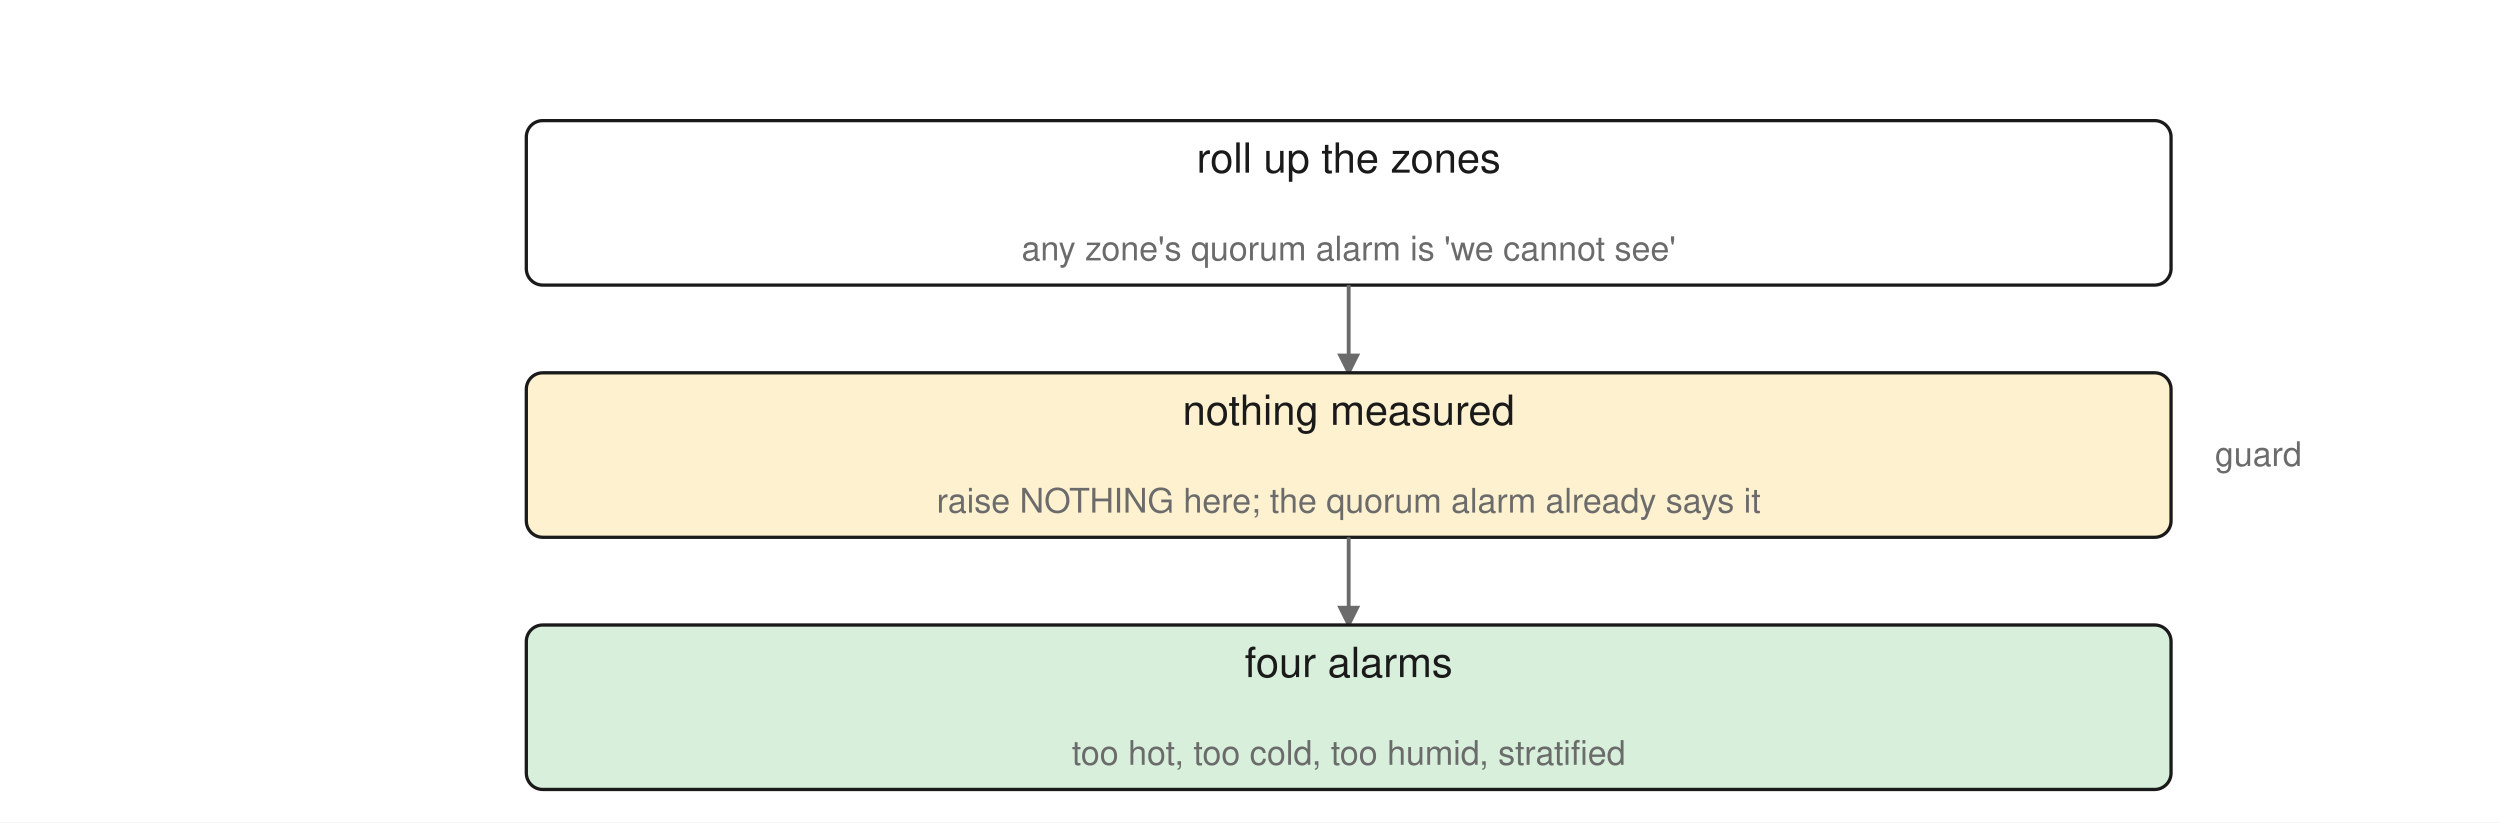
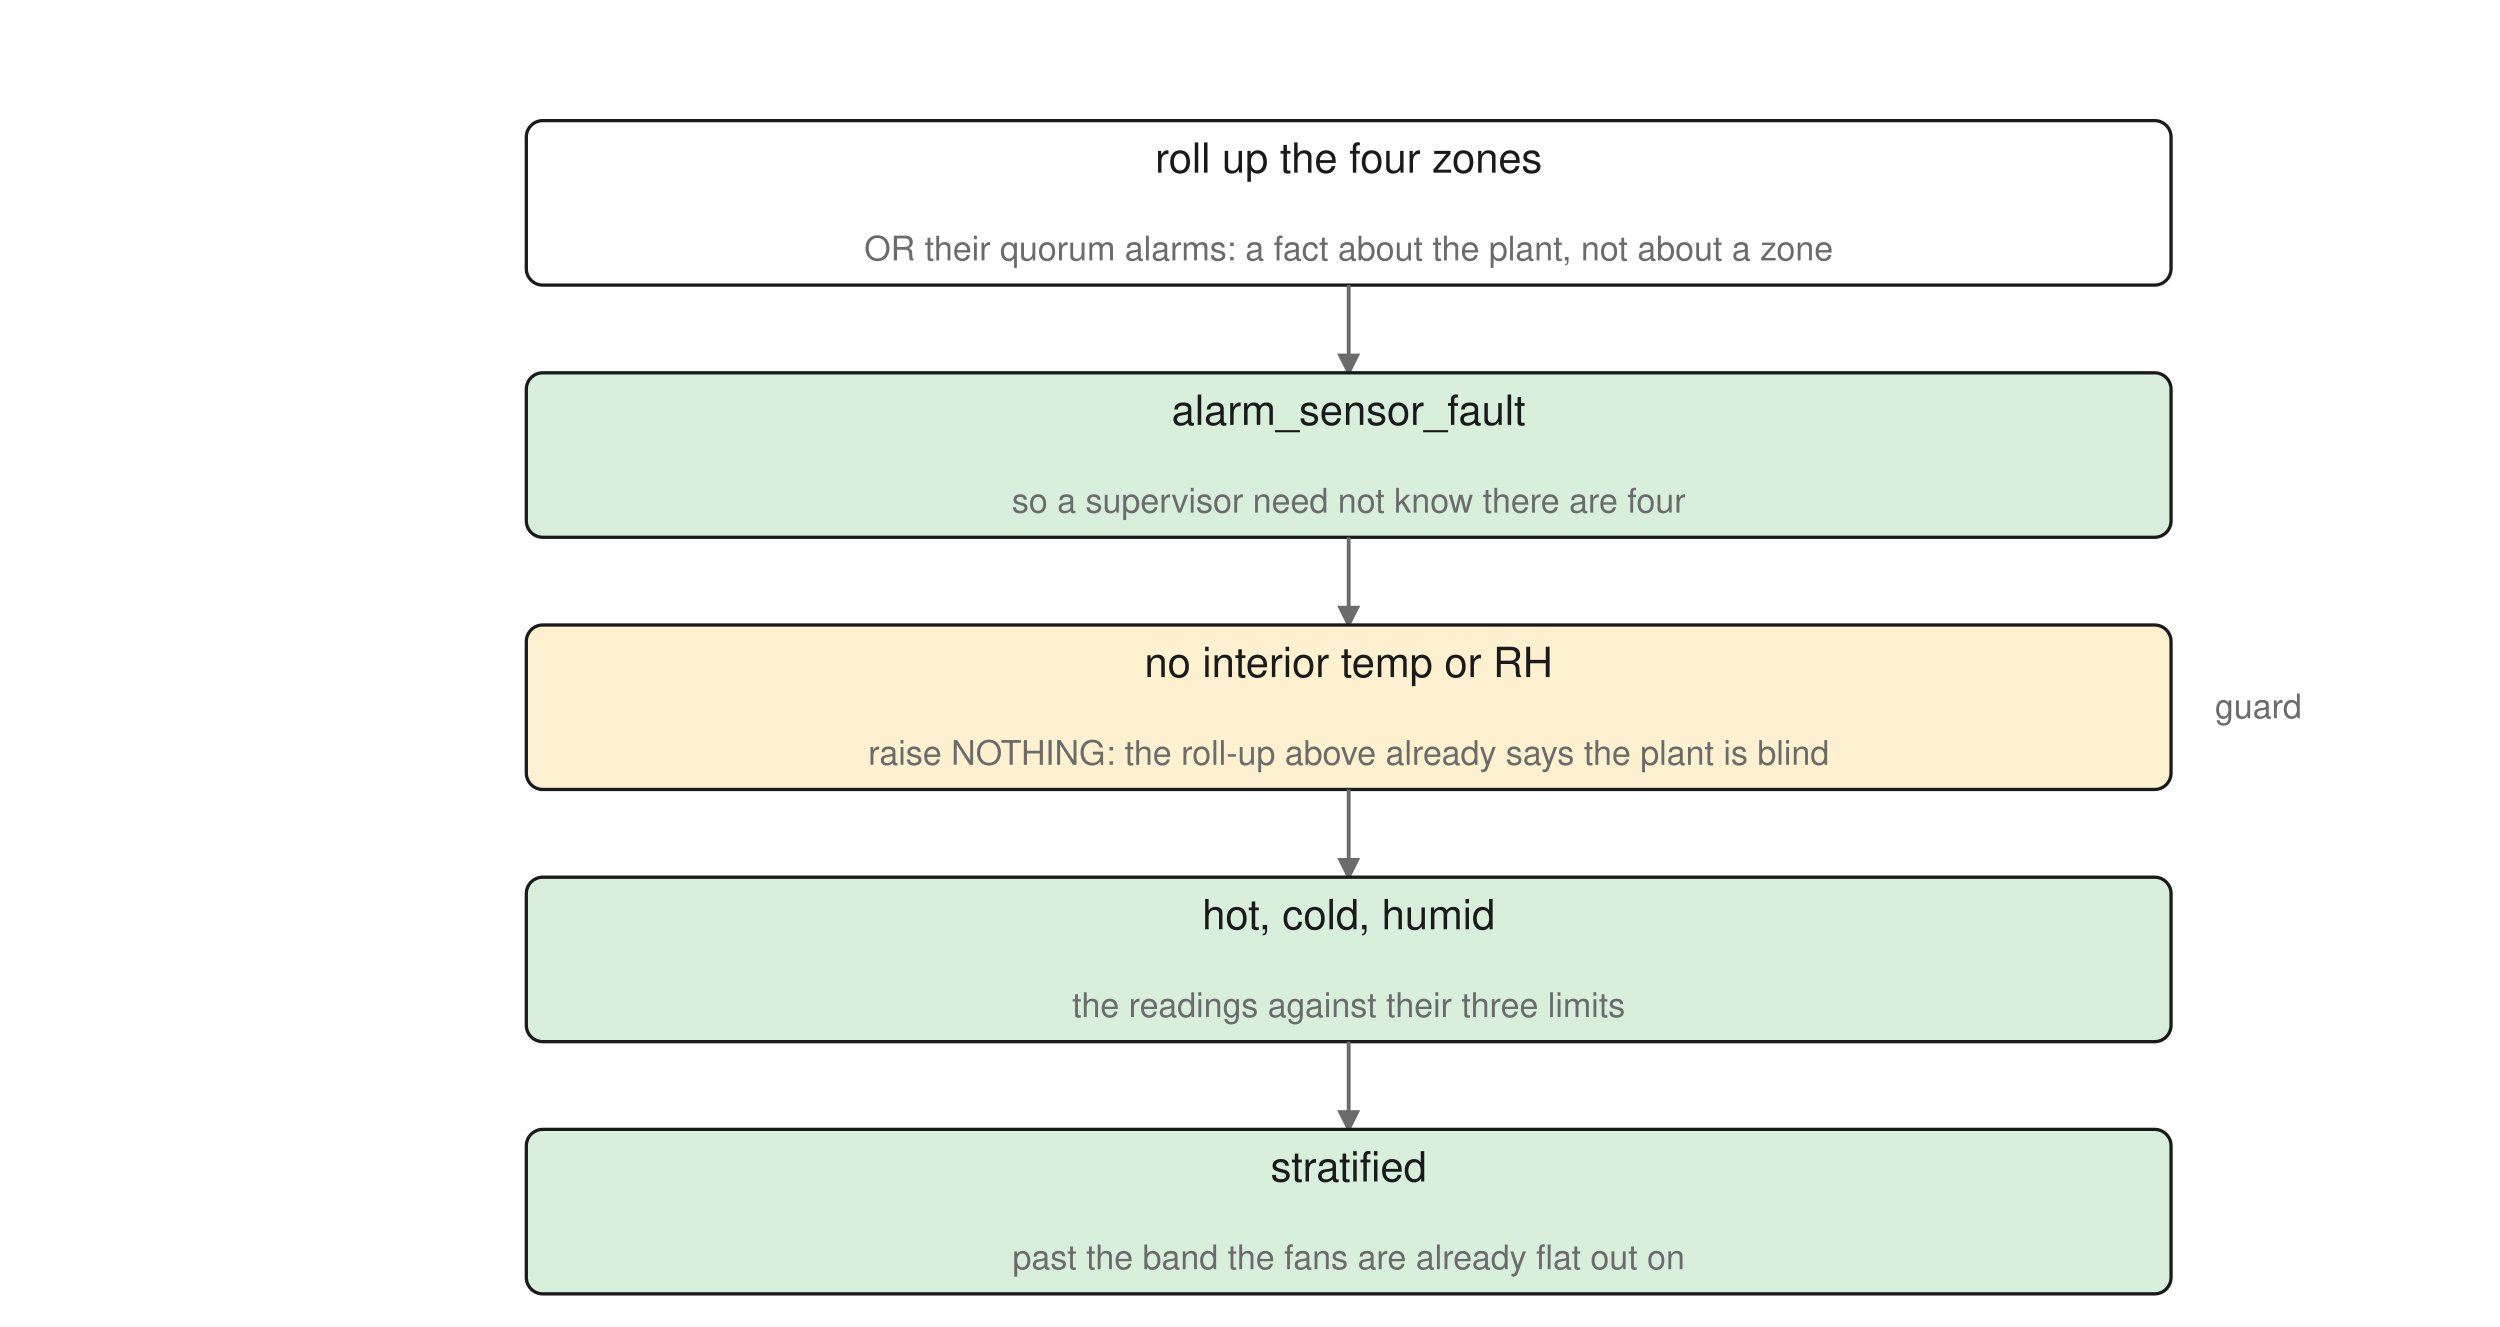
- <svg xmlns="http://www.w3.org/2000/svg" width="456" height="150" viewBox="0 0 456 150" style="max-width:100%;height:auto" content="&lt;mxfile host=&quot;app.diagrams.net&quot; type=&quot;device&quot;&gt;&lt;diagram id=&quot;climate_watch_law&quot; name=&quot;climate_watch_law&quot;&gt;&lt;mxGraphModel dx=&quot;456&quot; dy=&quot;150&quot; grid=&quot;0&quot; gridSize=&quot;10&quot; guides=&quot;1&quot; tooltips=&quot;1&quot; connect=&quot;1&quot; arrows=&quot;1&quot; fold=&quot;1&quot; page=&quot;1&quot; pageScale=&quot;1&quot; pageWidth=&quot;456&quot; pageHeight=&quot;150&quot; math=&quot;0&quot; shadow=&quot;0&quot;&gt;&lt;root&gt;&lt;mxCell id=&quot;0&quot;/&gt;&lt;mxCell id=&quot;1&quot; parent=&quot;0&quot;/&gt;&lt;mxCell id=&quot;n2&quot; value=&quot;roll up the zones&quot; style=&quot;rounded=1;fillColor=#ffffff;strokeColor=#1a1a1a;whiteSpace=wrap;html=1;fontSize=8&quot; vertex=&quot;1&quot; parent=&quot;1&quot;&gt;&lt;mxGeometry x=&quot;96&quot; y=&quot;22&quot; width=&quot;300&quot; height=&quot;30&quot; as=&quot;geometry&quot;/&gt;&lt;/mxCell&gt;&lt;mxCell id=&quot;e3&quot; value=&quot;&quot; style=&quot;edgeStyle=none;html=1;strokeColor=#6b6b6b;endArrow=block&quot; edge=&quot;1&quot; parent=&quot;1&quot;&gt;&lt;mxGeometry relative=&quot;1&quot; as=&quot;geometry&quot;&gt;&lt;mxPoint x=&quot;246.0&quot; y=&quot;52&quot; as=&quot;sourcePoint&quot;/&gt;&lt;mxPoint x=&quot;246.0&quot; y=&quot;68&quot; as=&quot;targetPoint&quot;/&gt;&lt;/mxGeometry&gt;&lt;/mxCell&gt;&lt;mxCell id=&quot;n4&quot; value=&quot;nothing measured&quot; style=&quot;rounded=1;fillColor=#fdf1d0;strokeColor=#1a1a1a;whiteSpace=wrap;html=1;fontSize=8&quot; vertex=&quot;1&quot; parent=&quot;1&quot;&gt;&lt;mxGeometry x=&quot;96&quot; y=&quot;68&quot; width=&quot;300&quot; height=&quot;30&quot; as=&quot;geometry&quot;/&gt;&lt;/mxCell&gt;&lt;mxCell id=&quot;n5&quot; value=&quot;guard&quot; style=&quot;text;html=1;fontSize=6;fontColor=#6b6b6b;align=left&quot; vertex=&quot;1&quot; parent=&quot;1&quot;&gt;&lt;mxGeometry x=&quot;404&quot; y=&quot;78.8&quot; width=&quot;40&quot; height=&quot;10.2&quot; as=&quot;geometry&quot;/&gt;&lt;/mxCell&gt;&lt;mxCell id=&quot;e6&quot; value=&quot;&quot; style=&quot;edgeStyle=none;html=1;strokeColor=#6b6b6b;endArrow=block&quot; edge=&quot;1&quot; parent=&quot;1&quot;&gt;&lt;mxGeometry relative=&quot;1&quot; as=&quot;geometry&quot;&gt;&lt;mxPoint x=&quot;246.0&quot; y=&quot;98&quot; as=&quot;sourcePoint&quot;/&gt;&lt;mxPoint x=&quot;246.0&quot; y=&quot;114&quot; as=&quot;targetPoint&quot;/&gt;&lt;/mxGeometry&gt;&lt;/mxCell&gt;&lt;mxCell id=&quot;n7&quot; value=&quot;four alarms&quot; style=&quot;rounded=1;fillColor=#d7efdb;strokeColor=#1a1a1a;whiteSpace=wrap;html=1;fontSize=8&quot; vertex=&quot;1&quot; parent=&quot;1&quot;&gt;&lt;mxGeometry x=&quot;96&quot; y=&quot;114&quot; width=&quot;300&quot; height=&quot;30&quot; as=&quot;geometry&quot;/&gt;&lt;/mxCell&gt;&lt;/root&gt;&lt;/mxGraphModel&gt;&lt;/diagram&gt;&lt;/mxfile&gt;">
+ <svg xmlns="http://www.w3.org/2000/svg" width="456" height="242" viewBox="0 0 456 242" style="max-width:100%;height:auto" content="&lt;mxfile host=&quot;app.diagrams.net&quot; type=&quot;device&quot;&gt;&lt;diagram id=&quot;climate_watch_law&quot; name=&quot;climate_watch_law&quot;&gt;&lt;mxGraphModel dx=&quot;456&quot; dy=&quot;242&quot; grid=&quot;0&quot; gridSize=&quot;10&quot; guides=&quot;1&quot; tooltips=&quot;1&quot; connect=&quot;1&quot; arrows=&quot;1&quot; fold=&quot;1&quot; page=&quot;1&quot; pageScale=&quot;1&quot; pageWidth=&quot;456&quot; pageHeight=&quot;242&quot; math=&quot;0&quot; shadow=&quot;0&quot;&gt;&lt;root&gt;&lt;mxCell id=&quot;0&quot;/&gt;&lt;mxCell id=&quot;1&quot; parent=&quot;0&quot;/&gt;&lt;mxCell id=&quot;n2&quot; value=&quot;roll up the four zones&quot; style=&quot;rounded=1;fillColor=#ffffff;strokeColor=#1a1a1a;whiteSpace=wrap;html=1;fontSize=8&quot; vertex=&quot;1&quot; parent=&quot;1&quot;&gt;&lt;mxGeometry x=&quot;96&quot; y=&quot;22&quot; width=&quot;300&quot; height=&quot;30&quot; as=&quot;geometry&quot;/&gt;&lt;/mxCell&gt;&lt;mxCell id=&quot;e3&quot; value=&quot;&quot; style=&quot;edgeStyle=none;html=1;strokeColor=#6b6b6b;endArrow=block&quot; edge=&quot;1&quot; parent=&quot;1&quot;&gt;&lt;mxGeometry relative=&quot;1&quot; as=&quot;geometry&quot;&gt;&lt;mxPoint x=&quot;246.0&quot; y=&quot;52&quot; as=&quot;sourcePoint&quot;/&gt;&lt;mxPoint x=&quot;246.0&quot; y=&quot;68&quot; as=&quot;targetPoint&quot;/&gt;&lt;/mxGeometry&gt;&lt;/mxCell&gt;&lt;mxCell id=&quot;n4&quot; value=&quot;alarm_sensor_fault&quot; style=&quot;rounded=1;fillColor=#d7efdb;strokeColor=#1a1a1a;whiteSpace=wrap;html=1;fontSize=8&quot; vertex=&quot;1&quot; parent=&quot;1&quot;&gt;&lt;mxGeometry x=&quot;96&quot; y=&quot;68&quot; width=&quot;300&quot; height=&quot;30&quot; as=&quot;geometry&quot;/&gt;&lt;/mxCell&gt;&lt;mxCell id=&quot;e5&quot; value=&quot;&quot; style=&quot;edgeStyle=none;html=1;strokeColor=#6b6b6b;endArrow=block&quot; edge=&quot;1&quot; parent=&quot;1&quot;&gt;&lt;mxGeometry relative=&quot;1&quot; as=&quot;geometry&quot;&gt;&lt;mxPoint x=&quot;246.0&quot; y=&quot;98&quot; as=&quot;sourcePoint&quot;/&gt;&lt;mxPoint x=&quot;246.0&quot; y=&quot;114&quot; as=&quot;targetPoint&quot;/&gt;&lt;/mxGeometry&gt;&lt;/mxCell&gt;&lt;mxCell id=&quot;n6&quot; value=&quot;no interior temp or RH&quot; style=&quot;rounded=1;fillColor=#fdf1d0;strokeColor=#1a1a1a;whiteSpace=wrap;html=1;fontSize=8&quot; vertex=&quot;1&quot; parent=&quot;1&quot;&gt;&lt;mxGeometry x=&quot;96&quot; y=&quot;114&quot; width=&quot;300&quot; height=&quot;30&quot; as=&quot;geometry&quot;/&gt;&lt;/mxCell&gt;&lt;mxCell id=&quot;n7&quot; value=&quot;guard&quot; style=&quot;text;html=1;fontSize=6;fontColor=#6b6b6b;align=left&quot; vertex=&quot;1&quot; parent=&quot;1&quot;&gt;&lt;mxGeometry x=&quot;404&quot; y=&quot;124.8&quot; width=&quot;40&quot; height=&quot;10.2&quot; as=&quot;geometry&quot;/&gt;&lt;/mxCell&gt;&lt;mxCell id=&quot;e8&quot; value=&quot;&quot; style=&quot;edgeStyle=none;html=1;strokeColor=#6b6b6b;endArrow=block&quot; edge=&quot;1&quot; parent=&quot;1&quot;&gt;&lt;mxGeometry relative=&quot;1&quot; as=&quot;geometry&quot;&gt;&lt;mxPoint x=&quot;246.0&quot; y=&quot;144&quot; as=&quot;sourcePoint&quot;/&gt;&lt;mxPoint x=&quot;246.0&quot; y=&quot;160&quot; as=&quot;targetPoint&quot;/&gt;&lt;/mxGeometry&gt;&lt;/mxCell&gt;&lt;mxCell id=&quot;n9&quot; value=&quot;hot, cold, humid&quot; style=&quot;rounded=1;fillColor=#d7efdb;strokeColor=#1a1a1a;whiteSpace=wrap;html=1;fontSize=8&quot; vertex=&quot;1&quot; parent=&quot;1&quot;&gt;&lt;mxGeometry x=&quot;96&quot; y=&quot;160&quot; width=&quot;300&quot; height=&quot;30&quot; as=&quot;geometry&quot;/&gt;&lt;/mxCell&gt;&lt;mxCell id=&quot;e10&quot; value=&quot;&quot; style=&quot;edgeStyle=none;html=1;strokeColor=#6b6b6b;endArrow=block&quot; edge=&quot;1&quot; parent=&quot;1&quot;&gt;&lt;mxGeometry relative=&quot;1&quot; as=&quot;geometry&quot;&gt;&lt;mxPoint x=&quot;246.0&quot; y=&quot;190&quot; as=&quot;sourcePoint&quot;/&gt;&lt;mxPoint x=&quot;246.0&quot; y=&quot;206&quot; as=&quot;targetPoint&quot;/&gt;&lt;/mxGeometry&gt;&lt;/mxCell&gt;&lt;mxCell id=&quot;n11&quot; value=&quot;stratified&quot; style=&quot;rounded=1;fillColor=#d7efdb;strokeColor=#1a1a1a;whiteSpace=wrap;html=1;fontSize=8&quot; vertex=&quot;1&quot; parent=&quot;1&quot;&gt;&lt;mxGeometry x=&quot;96&quot; y=&quot;206&quot; width=&quot;300&quot; height=&quot;30&quot; as=&quot;geometry&quot;/&gt;&lt;/mxCell&gt;&lt;/root&gt;&lt;/mxGraphModel&gt;&lt;/diagram&gt;&lt;/mxfile&gt;">
  <defs>
    <marker id="a" markerWidth="6" markerHeight="6" refX="5" refY="3" orient="auto">
      <path d="M0,0 L6,3 L0,6 z" fill="#6b6b6b" />
    </marker>
  </defs>
-   <rect width="456" height="150" fill="#ffffff" />
+   <rect width="456" height="242" fill="#ffffff" />
  <rect x="96" y="22" width="300" height="30" rx="3" fill="#ffffff" stroke="#1a1a1a" stroke-width="0.6" />
-   <text x="246.0" y="31.5" font-family="Helvetica,Arial,sans-serif" font-size="7.6" fill="#1a1a1a" text-anchor="middle">roll up the zones</text>
-   <text x="246.0" y="47.5" font-family="Helvetica,Arial,sans-serif" font-size="6.2" fill="#6b6b6b" text-anchor="middle">any zone's quorum alarm is 'we cannot see'</text>
+   <text x="246.0" y="31.5" font-family="Helvetica,Arial,sans-serif" font-size="7.6" fill="#1a1a1a" text-anchor="middle">roll up the four zones</text>
+   <text x="246.0" y="47.5" font-family="Helvetica,Arial,sans-serif" font-size="6.2" fill="#6b6b6b" text-anchor="middle">OR their quorum alarms: a fact about the plant, not about a zone</text>
  <polyline points="246.0,52 246.0,68" fill="none" stroke="#6b6b6b" stroke-width="0.7" marker-end="url(#a)" />
-   <rect x="96" y="68" width="300" height="30" rx="3" fill="#fdf1d0" stroke="#1a1a1a" stroke-width="0.6" />
-   <text x="246.0" y="77.5" font-family="Helvetica,Arial,sans-serif" font-size="7.6" fill="#1a1a1a" text-anchor="middle">nothing measured</text>
-   <text x="246.0" y="93.5" font-family="Helvetica,Arial,sans-serif" font-size="6.2" fill="#6b6b6b" text-anchor="middle">raise NOTHING here; the quorum alarm already says it</text>
-   <text x="404" y="85.0" font-family="Helvetica,Arial,sans-serif" font-size="6.2" fill="#6b6b6b" text-anchor="start">guard</text>
+   <rect x="96" y="68" width="300" height="30" rx="3" fill="#d7efdb" stroke="#1a1a1a" stroke-width="0.6" />
+   <text x="246.0" y="77.5" font-family="Helvetica,Arial,sans-serif" font-size="7.6" fill="#1a1a1a" text-anchor="middle">alarm_sensor_fault</text>
+   <text x="246.0" y="93.5" font-family="Helvetica,Arial,sans-serif" font-size="6.2" fill="#6b6b6b" text-anchor="middle">so a supervisor need not know there are four</text>
  <polyline points="246.0,98 246.0,114" fill="none" stroke="#6b6b6b" stroke-width="0.7" marker-end="url(#a)" />
-   <rect x="96" y="114" width="300" height="30" rx="3" fill="#d7efdb" stroke="#1a1a1a" stroke-width="0.6" />
-   <text x="246.0" y="123.5" font-family="Helvetica,Arial,sans-serif" font-size="7.6" fill="#1a1a1a" text-anchor="middle">four alarms</text>
-   <text x="246.0" y="139.5" font-family="Helvetica,Arial,sans-serif" font-size="6.2" fill="#6b6b6b" text-anchor="middle">too hot, too cold, too humid, stratified</text>
+   <rect x="96" y="114" width="300" height="30" rx="3" fill="#fdf1d0" stroke="#1a1a1a" stroke-width="0.6" />
+   <text x="246.0" y="123.5" font-family="Helvetica,Arial,sans-serif" font-size="7.6" fill="#1a1a1a" text-anchor="middle">no interior temp or RH</text>
+   <text x="246.0" y="139.5" font-family="Helvetica,Arial,sans-serif" font-size="6.2" fill="#6b6b6b" text-anchor="middle">raise NOTHING: the roll-up above already says the plant is blind</text>
+   <text x="404" y="131.0" font-family="Helvetica,Arial,sans-serif" font-size="6.2" fill="#6b6b6b" text-anchor="start">guard</text>
+   <polyline points="246.0,144 246.0,160" fill="none" stroke="#6b6b6b" stroke-width="0.7" marker-end="url(#a)" />
+   <rect x="96" y="160" width="300" height="30" rx="3" fill="#d7efdb" stroke="#1a1a1a" stroke-width="0.6" />
+   <text x="246.0" y="169.5" font-family="Helvetica,Arial,sans-serif" font-size="7.6" fill="#1a1a1a" text-anchor="middle">hot, cold, humid</text>
+   <text x="246.0" y="185.5" font-family="Helvetica,Arial,sans-serif" font-size="6.2" fill="#6b6b6b" text-anchor="middle">the readings against their three limits</text>
+   <polyline points="246.0,190 246.0,206" fill="none" stroke="#6b6b6b" stroke-width="0.7" marker-end="url(#a)" />
+   <rect x="96" y="206" width="300" height="30" rx="3" fill="#d7efdb" stroke="#1a1a1a" stroke-width="0.6" />
+   <text x="246.0" y="215.5" font-family="Helvetica,Arial,sans-serif" font-size="7.6" fill="#1a1a1a" text-anchor="middle">stratified</text>
+   <text x="246.0" y="231.5" font-family="Helvetica,Arial,sans-serif" font-size="6.2" fill="#6b6b6b" text-anchor="middle">past the band the fans are already flat out on</text>
</svg>
